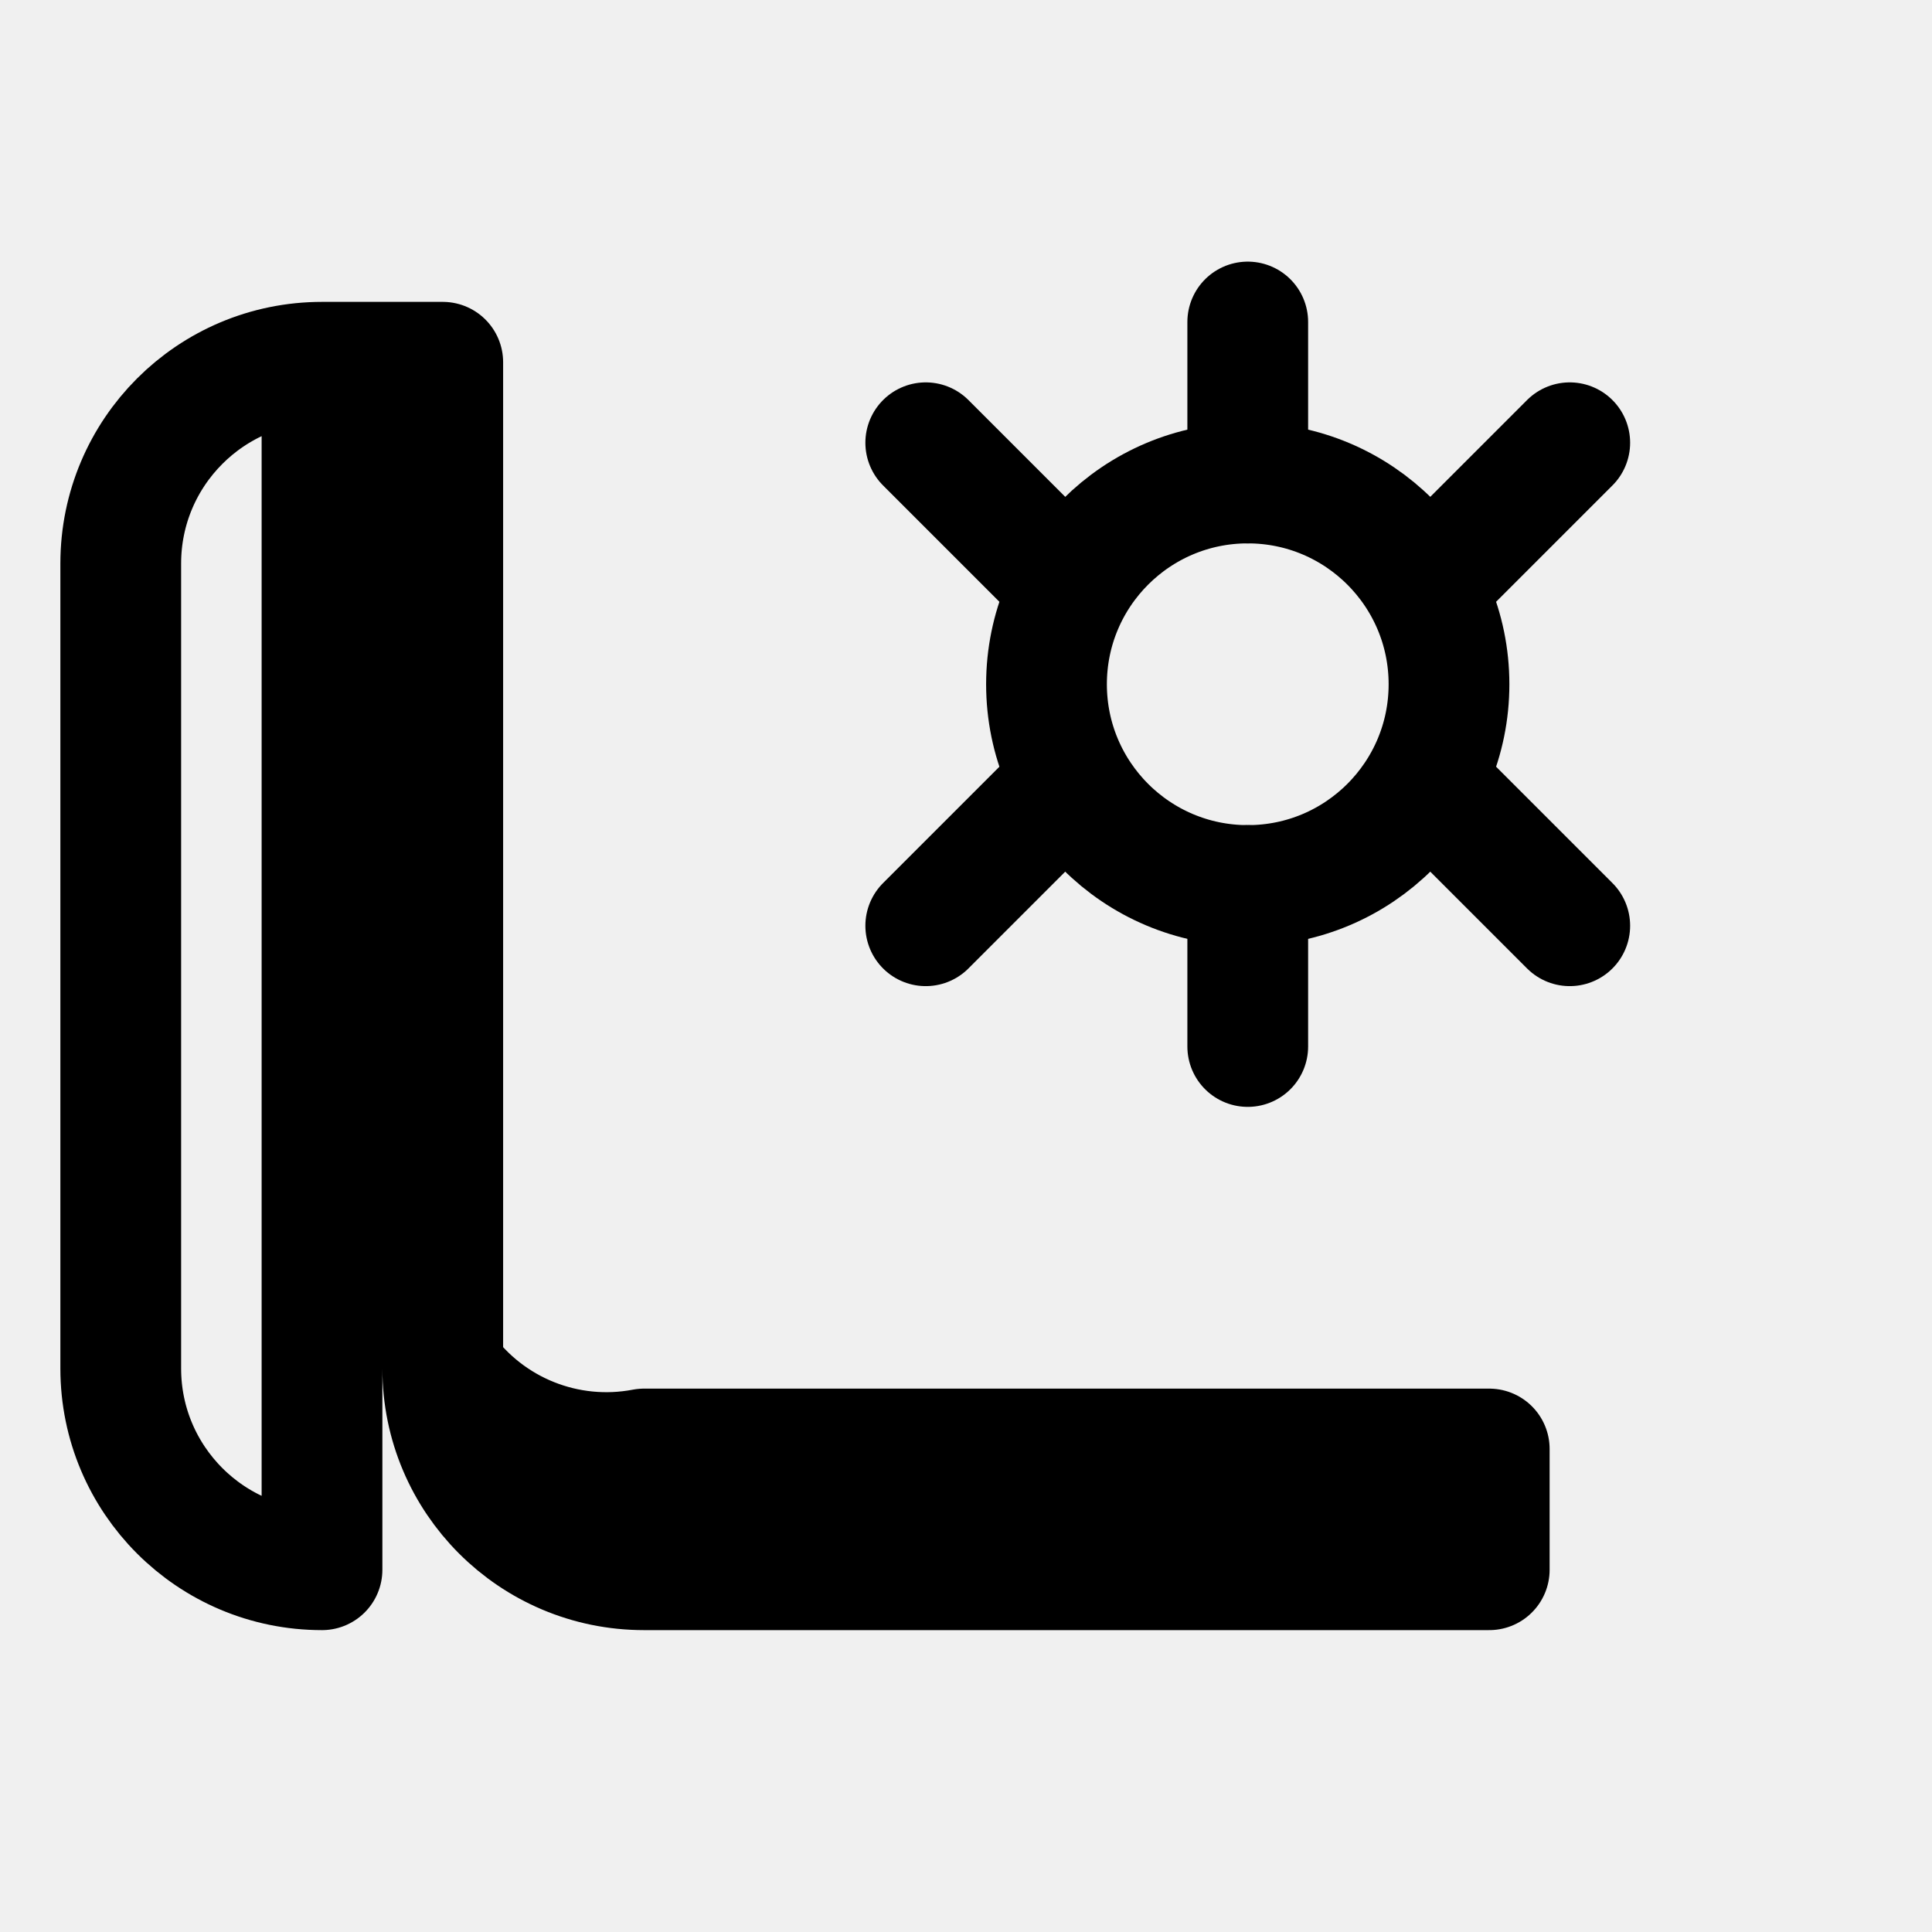
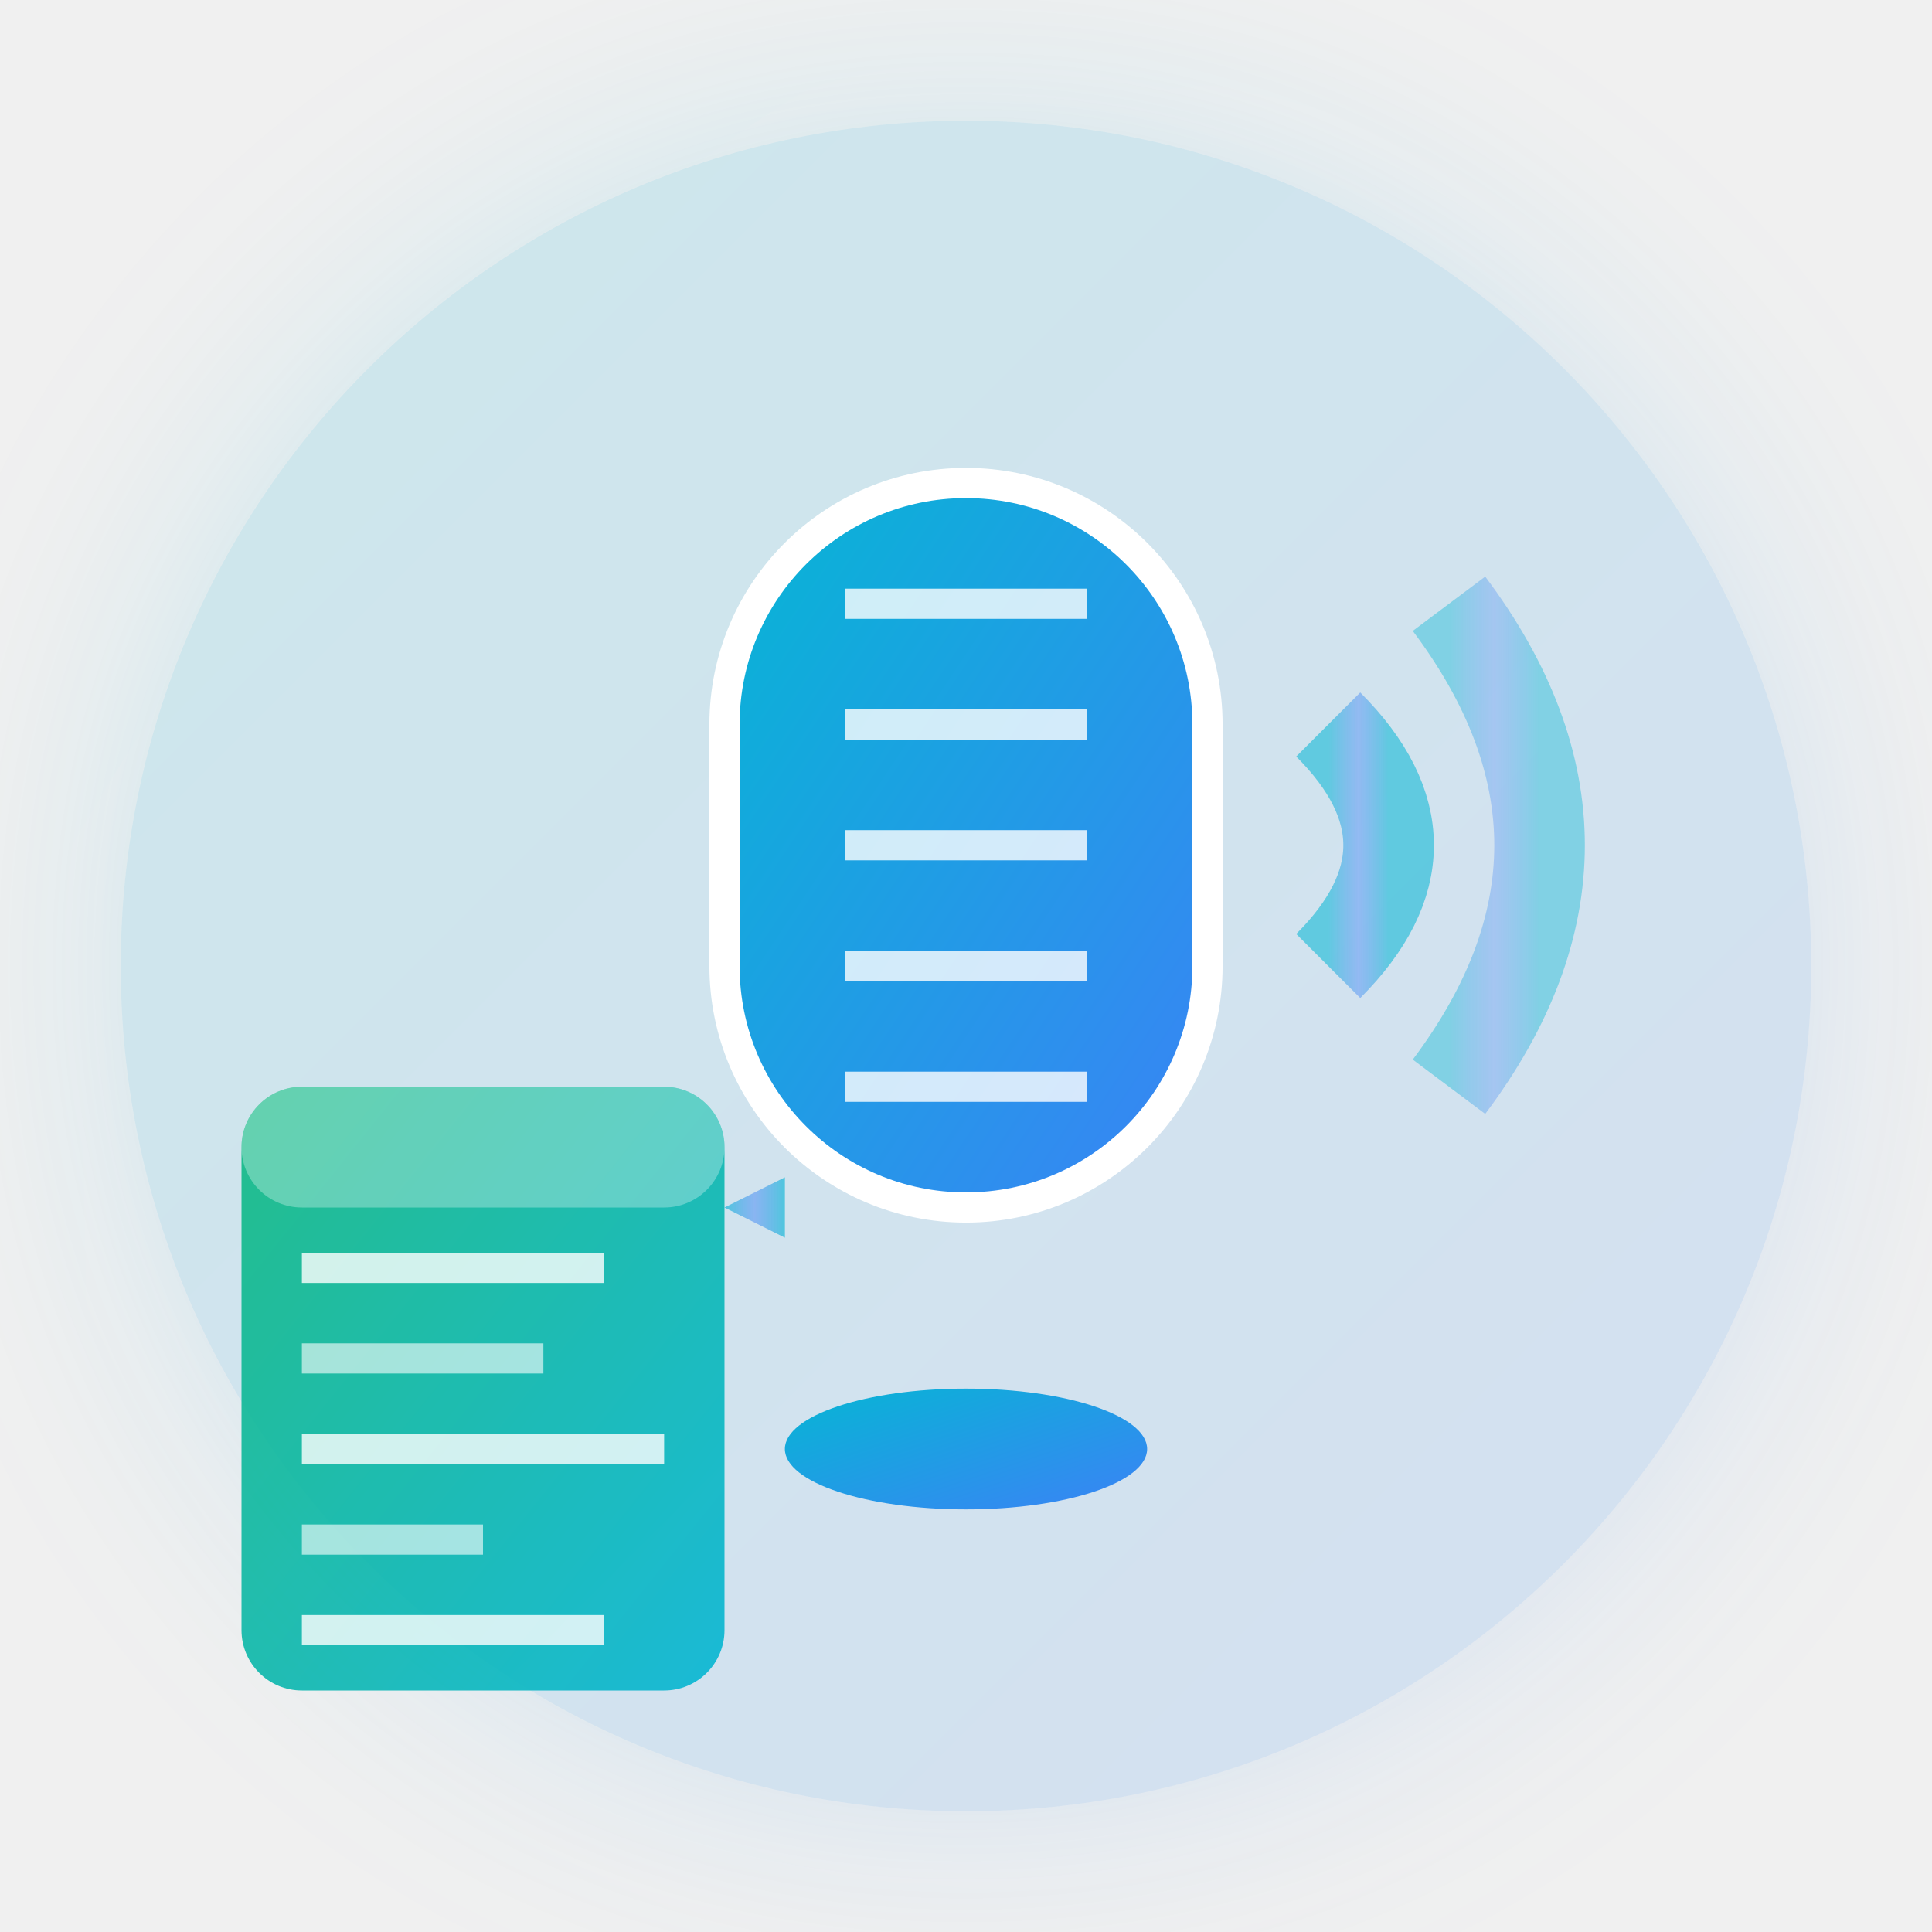
- <svg xmlns="http://www.w3.org/2000/svg" width="24" height="24" viewBox="0 0 24 24" fill="none" stroke="currentColor" stroke-width="1.5" stroke-linecap="round" stroke-linejoin="round" aria-hidden="true">
-   <path d="M4 19.5A2.5 2.5 0 0 1 1.5 17V7A2.5 2.5 0 0 1 4 4.5h1.5V17a2.5 2.5 0 0 0 2.5 2.5h10.5v-1.5H8A2.5 2.5 0 0 1 5.5 17V4.5H4z" />
-   <circle cx="15.5" cy="8.5" r="2.5" />
-   <path d="M15.5 6V4" />
-   <path d="M15.5 11v2" />
-   <path d="M18 7l1.5-1.5" />
-   <path d="M13 10l-1.5 1.5" />
-   <path d="M18 10l1.5 1.5" />
-   <path d="M13 7l-1.5-1.5" />
+ <svg xmlns="http://www.w3.org/2000/svg" width="32" height="32" viewBox="0 0 32 32" fill="none" aria-hidden="true">
+   <defs>
+     <linearGradient id="micGradient" x1="0%" y1="0%" x2="100%" y2="100%">
+       <stop offset="0%" style="stop-color:#06b6d4;stop-opacity:1" />
+       <stop offset="100%" style="stop-color:#3b82f6;stop-opacity:1" />
+     </linearGradient>
+     <linearGradient id="logGradient" x1="0%" y1="0%" x2="100%" y2="100%">
+       <stop offset="0%" style="stop-color:#10b981;stop-opacity:1" />
+       <stop offset="100%" style="stop-color:#06b6d4;stop-opacity:1" />
+     </linearGradient>
+     <linearGradient id="waveGradient" x1="0%" y1="0%" x2="100%" y2="0%">
+       <stop offset="0%" style="stop-color:#06b6d4;stop-opacity:0.8" />
+       <stop offset="50%" style="stop-color:#3b82f6;stop-opacity:0.6" />
+       <stop offset="100%" style="stop-color:#06b6d4;stop-opacity:0.8" />
+     </linearGradient>
+     <filter id="glow">
+       <feGaussianBlur stdDeviation="2" result="coloredBlur" />
+       <feMerge>
+         <feMergeNode in="coloredBlur" />
+         <feMergeNode in="SourceGraphic" />
+       </feMerge>
+     </filter>
+   </defs>
+   <circle cx="16" cy="16" r="14" fill="url(#micGradient)" opacity="0.15" filter="url(#glow)" />
+   <rect x="12" y="8" width="8" height="12" rx="4" ry="4" fill="url(#micGradient)" stroke="#ffffff" stroke-width="0.5" />
+   <line x1="14" y1="10" x2="18" y2="10" stroke="#ffffff" stroke-width="0.5" opacity="0.8" />
+   <line x1="14" y1="12" x2="18" y2="12" stroke="#ffffff" stroke-width="0.5" opacity="0.8" />
+   <line x1="14" y1="14" x2="18" y2="14" stroke="#ffffff" stroke-width="0.5" opacity="0.8" />
+   <line x1="14" y1="16" x2="18" y2="16" stroke="#ffffff" stroke-width="0.5" opacity="0.8" />
+   <line x1="14" y1="18" x2="18" y2="18" stroke="#ffffff" stroke-width="0.5" opacity="0.8" />
+   <line x1="16" y1="20" x2="16" y2="24" stroke="url(#micGradient)" stroke-width="2" />
+   <ellipse cx="16" cy="24" rx="3" ry="1" fill="url(#micGradient)" />
+   <path d="M 22 12 Q 24 14 22 16" stroke="url(#waveGradient)" stroke-width="1.5" fill="none" opacity="0.7">
+     <animate attributeName="opacity" values="0.4;0.8;0.4" dur="2s" repeatCount="indefinite" />
+   </path>
+   <path d="M 24 10 Q 27 14 24 18" stroke="url(#waveGradient)" stroke-width="1.5" fill="none" opacity="0.5">
+     <animate attributeName="opacity" values="0.3;0.7;0.3" dur="2s" repeatCount="indefinite" begin="0.5s" />
+   </path>
+   <rect x="4" y="18" width="8" height="10" rx="1" ry="1" fill="url(#logGradient)" opacity="0.9" />
+   <rect x="4" y="18" width="8" height="2" rx="1" ry="1" fill="#ffffff" opacity="0.3" />
+   <line x1="5" y1="21" x2="10" y2="21" stroke="#ffffff" stroke-width="0.5" opacity="0.8" />
+   <line x1="5" y1="22.5" x2="9" y2="22.5" stroke="#ffffff" stroke-width="0.5" opacity="0.6" />
+   <line x1="5" y1="24" x2="11" y2="24" stroke="#ffffff" stroke-width="0.5" opacity="0.8" />
+   <line x1="5" y1="25.5" x2="8" y2="25.5" stroke="#ffffff" stroke-width="0.5" opacity="0.6" />
+   <line x1="5" y1="27" x2="10" y2="27" stroke="#ffffff" stroke-width="0.5" opacity="0.8" />
+   <path d="M 12 20 L 13 19.5 L 13 20.5 Z" fill="url(#waveGradient)" opacity="0.8">
+     <animateTransform attributeName="transform" type="translate" values="0,0; 2,0; 0,0" dur="3s" repeatCount="indefinite" />
+   </path>
</svg>
